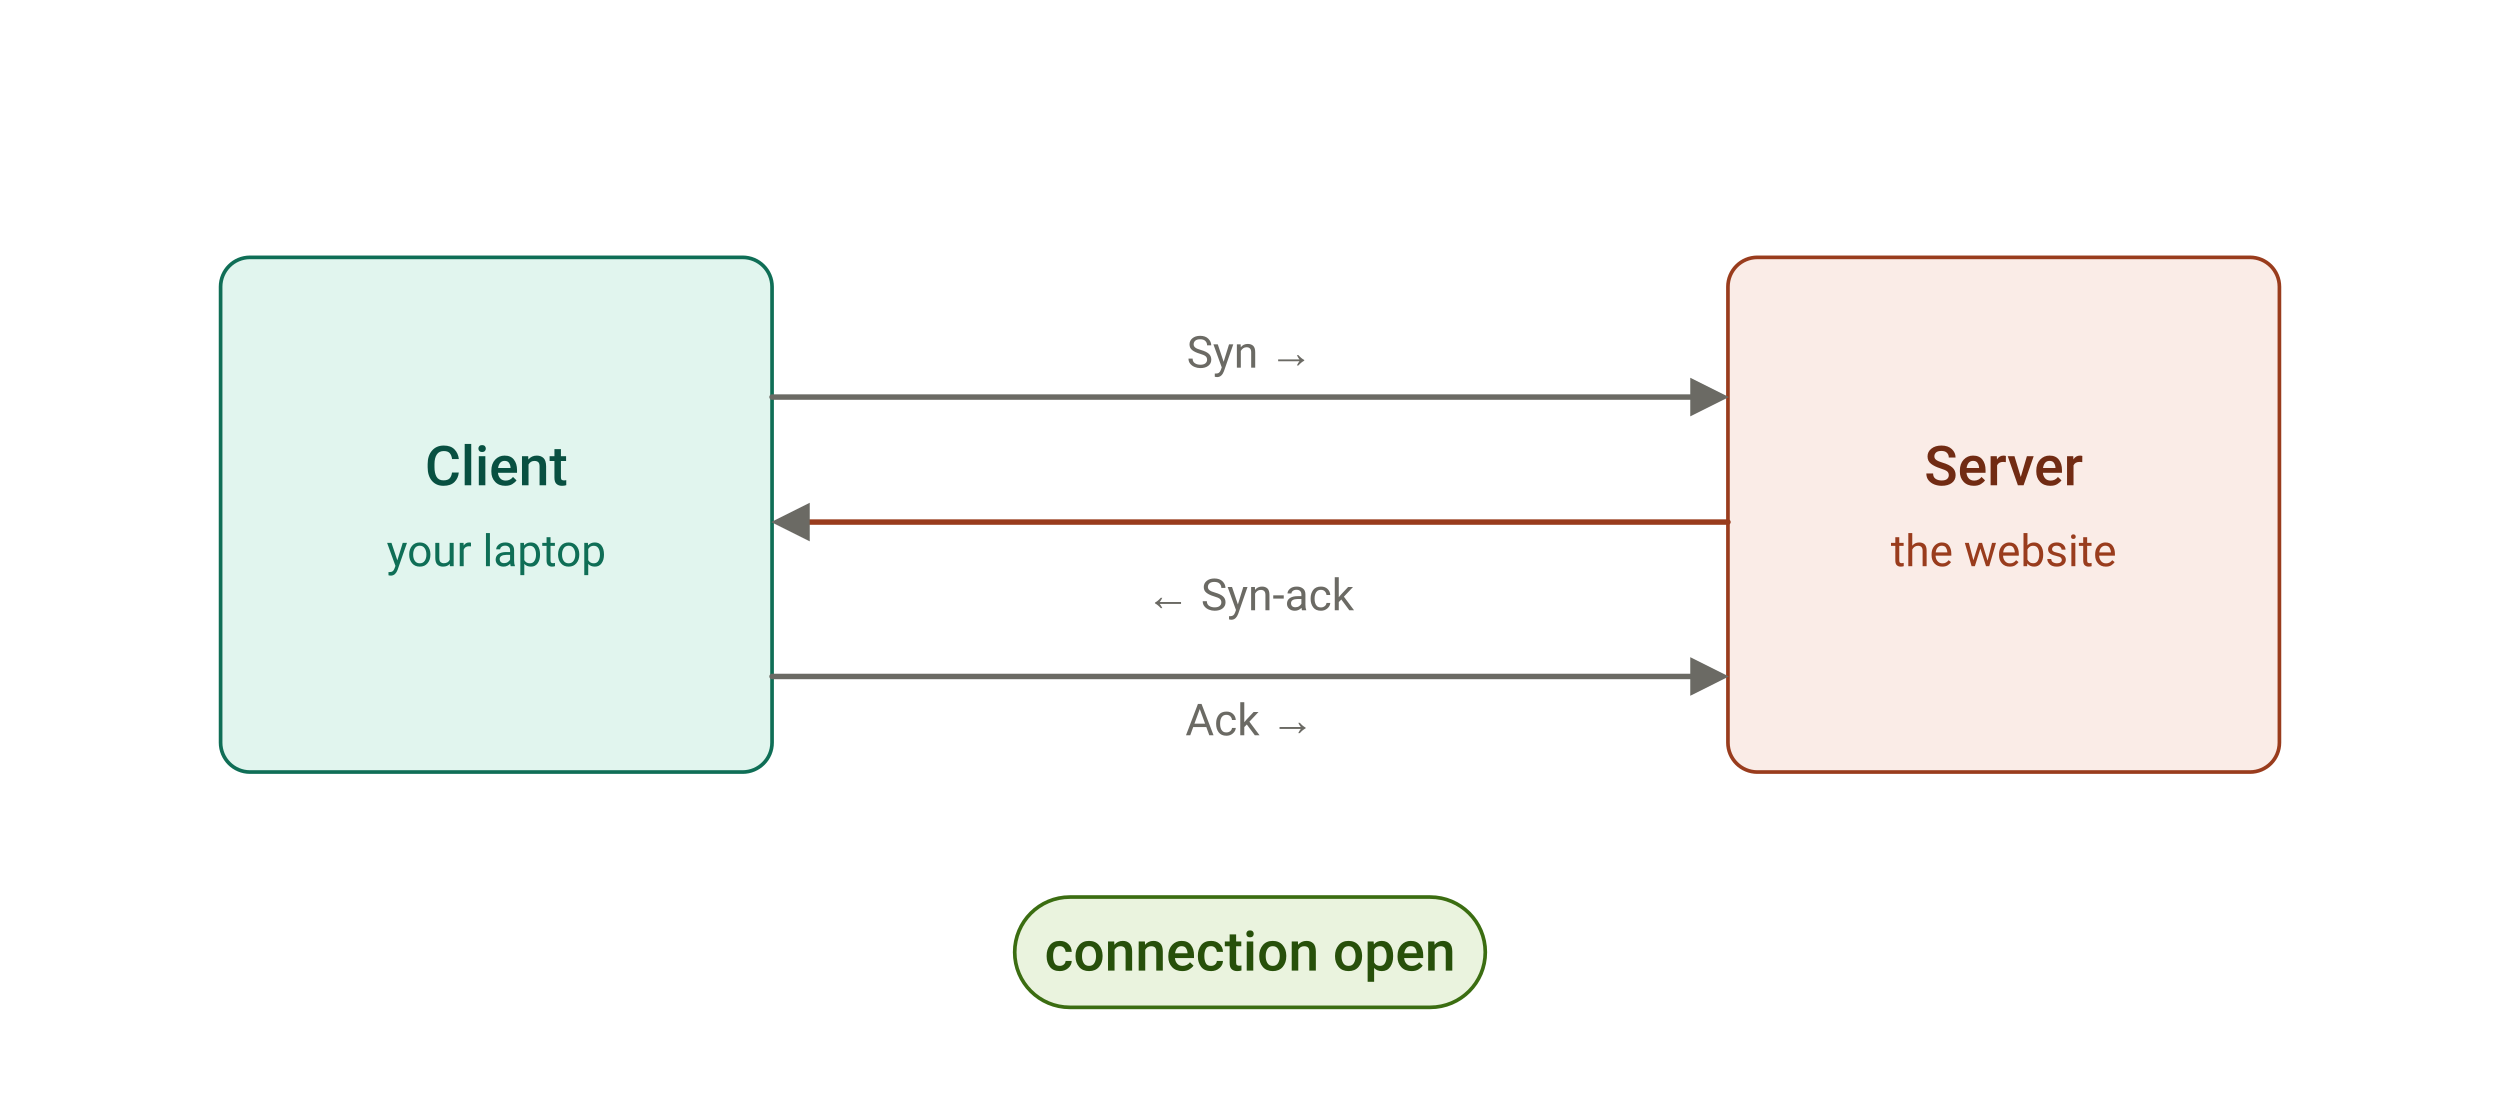
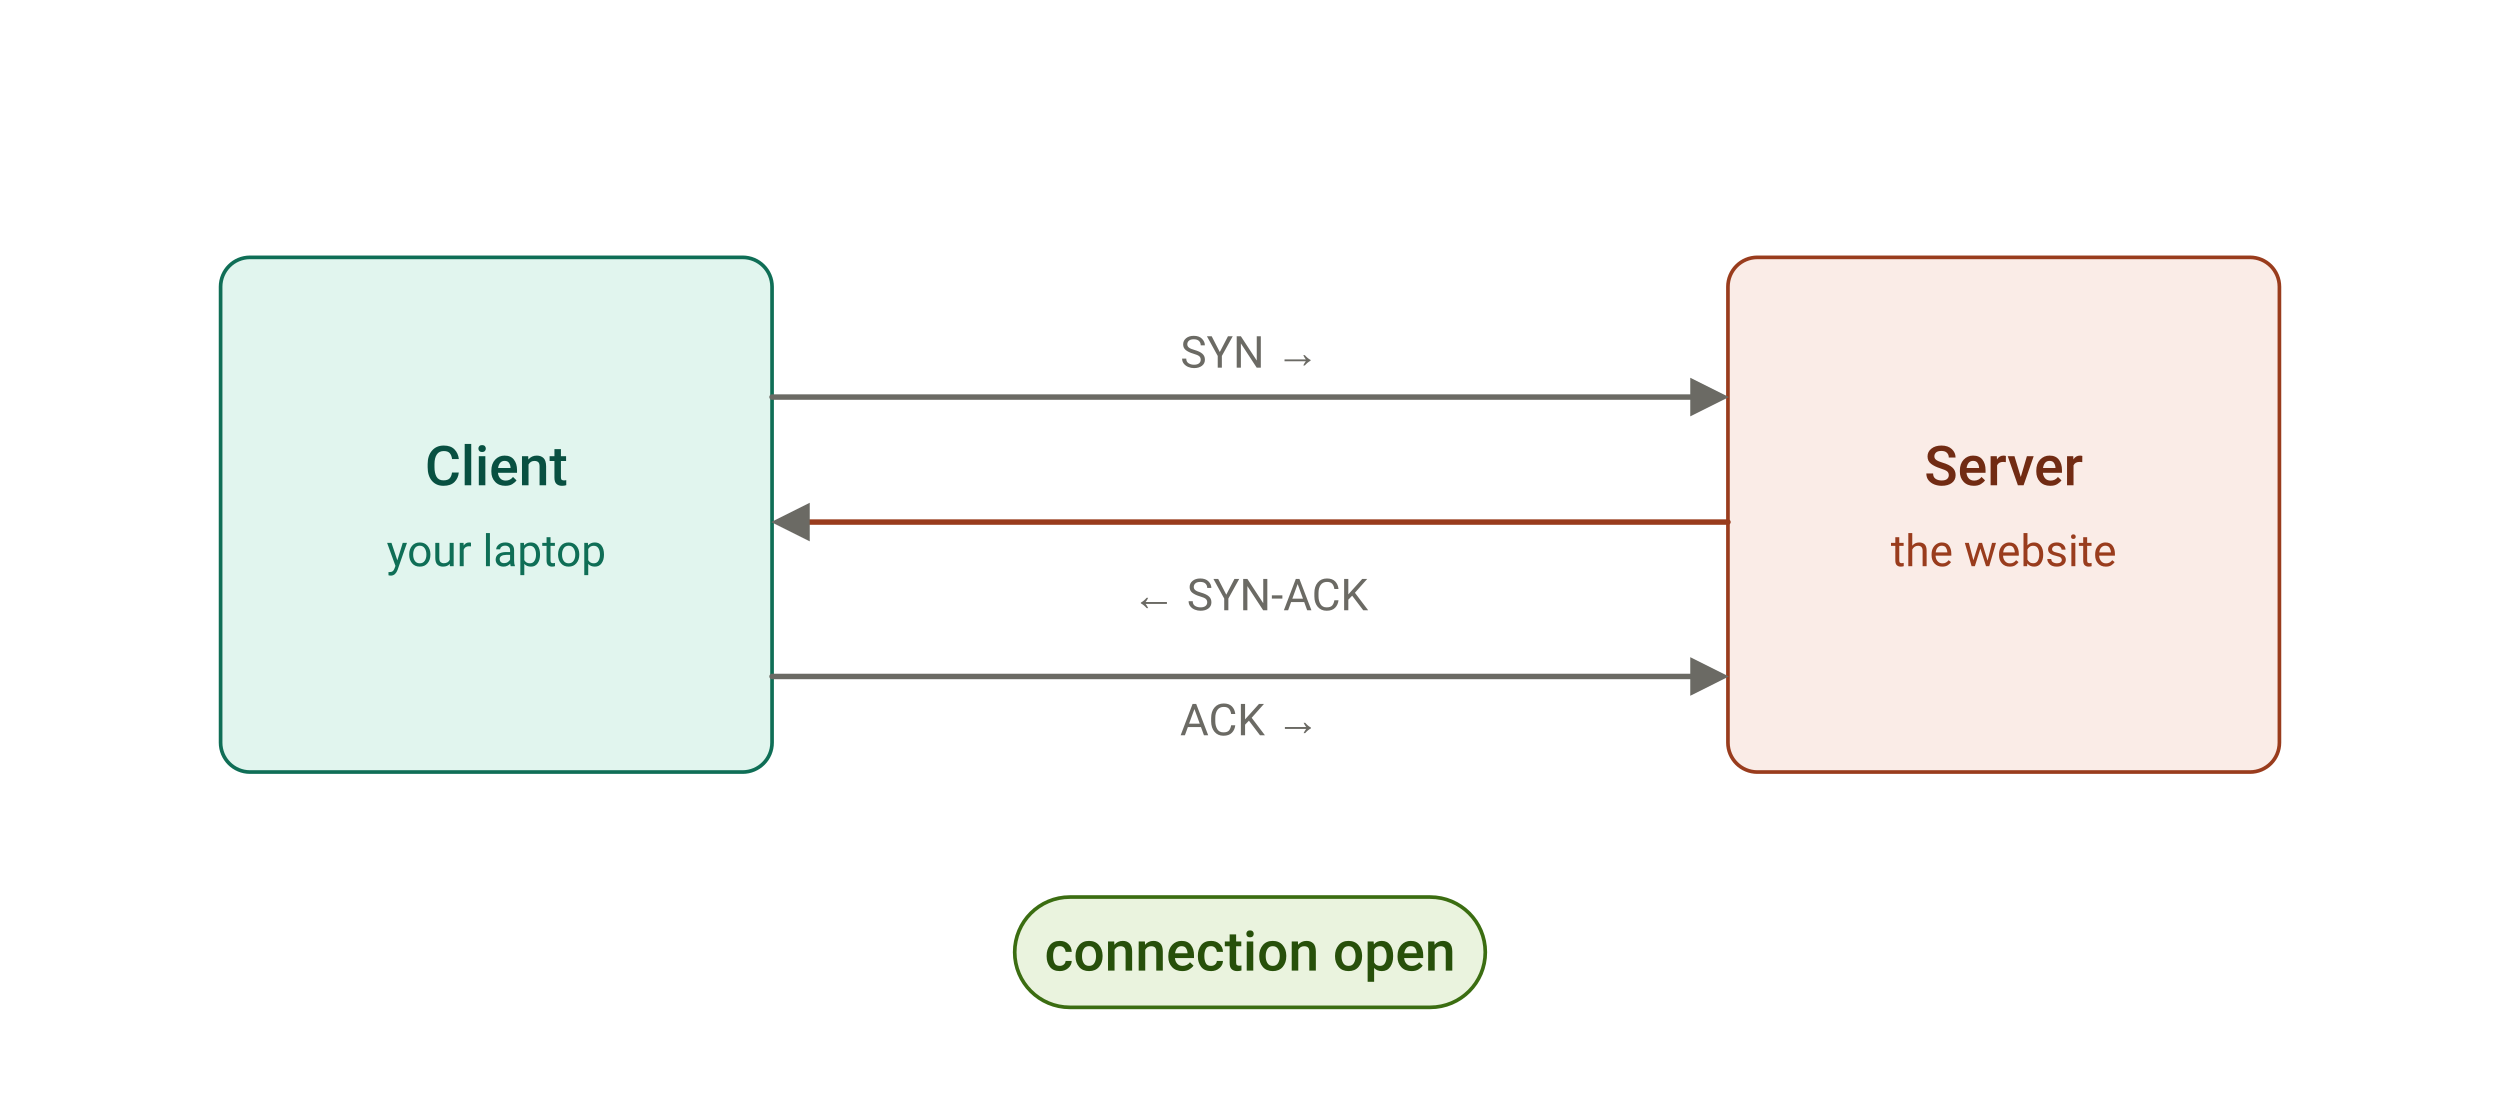
<svg xmlns="http://www.w3.org/2000/svg" class="cd-svg" width="100%" viewBox="0 0 680 300" role="img" font-family="sans-serif">
  <defs>
    <style>text{font-family:-apple-system,"Segoe UI",Roboto,system-ui,"Helvetica Neue",Arial,sans-serif;}
text.t{font-size:14px;fill:#1c1c1a;} text.ts{font-size:12px;fill:#6b6a64;} text.th{font-size:15px;font-weight:500;fill:#111110;}
.box&gt;rect{fill:#F1EFE8;stroke:#D3D1C7;}
.c-teal&gt;rect{fill:#E1F5EE;stroke:#0F6E56;} .c-teal .th,.c-teal .t{fill:#085041;} .c-teal .ts{fill:#0F6E56;}
.c-coral&gt;rect{fill:#FAECE7;stroke:#993C1D;} .c-coral .th,.c-coral .t{fill:#712B13;} .c-coral .ts{fill:#993C1D;}
.c-green&gt;rect{fill:#EAF3DE;stroke:#3B6D11;} .c-green .th{fill:#27500A;}
.arr{stroke:#6b6a64;stroke-width:1.5;fill:none;stroke-linecap:round;}
.arr.coral{stroke:#993C1D;}
@media (prefers-color-scheme:dark){
text.t{fill:#d6d4ca;} text.ts{fill:#b6b4aa;} text.th{fill:#f2f0e9;}
.box&gt;rect{fill:#2C2C2A;stroke:#5F5E5A;}
.c-teal&gt;rect{fill:#085041;stroke:#5DCAA5;} .c-teal .th,.c-teal .t{fill:#9FE1CB;} .c-teal .ts{fill:#5DCAA5;}
.c-coral&gt;rect{fill:#712B13;stroke:#F0997B;} .c-coral .th,.c-coral .t{fill:#F5C4B3;} .c-coral .ts{fill:#F0997B;}
.c-green&gt;rect{fill:#27500A;stroke:#A7D977;} .c-green .th{fill:#DDF0C6;}
.arr{stroke:#b0aea4;} .arr.coral{stroke:#F0997B;}}}</style>
    <marker id="arrow" markerWidth="7" markerHeight="7" refX="5.5" refY="3.5" orient="auto">
      <path class="arrow-head" d="M0,0 L7,3.5 L0,7 z" fill="#6b6a64" />
    </marker>
  </defs>
  <g class="node c-teal" data-reveal="1" data-anim="rise">
    <rect x="60" y="70" width="150" height="140" rx="8" />
    <text class="th" x="135" y="132" text-anchor="middle">Client</text>
    <text class="ts" x="135" y="154" text-anchor="middle">your laptop</text>
  </g>
  <g class="node c-coral" data-reveal="2" data-anim="rise">
    <rect x="470" y="70" width="150" height="140" rx="8" />
    <text class="th" x="545" y="132" text-anchor="middle">Server</text>
    <text class="ts" x="545" y="154" text-anchor="middle">the website</text>
  </g>
  <g data-reveal="3" data-anim="draw">
    <line class="arr" x1="210" y1="108" x2="468" y2="108" marker-end="url(#arrow)" />
-     <text class="ts" x="340" y="100" text-anchor="middle">Syn →</text>
+     <text class="ts" x="340" y="100" text-anchor="middle">SYN →</text>
  </g>
  <g data-reveal="4" data-anim="draw">
    <line class="arr coral" x1="470" y1="142" x2="212" y2="142" marker-end="url(#arrow)" />
-     <text class="ts" x="340" y="166" text-anchor="middle">← Syn-ack</text>
+     <text class="ts" x="340" y="166" text-anchor="middle">← SYN-ACK</text>
  </g>
  <g data-reveal="5" data-anim="draw">
    <line class="arr" x1="210" y1="184" x2="468" y2="184" marker-end="url(#arrow)" />
-     <text class="ts" x="340" y="200" text-anchor="middle">Ack →</text>
+     <text class="ts" x="340" y="200" text-anchor="middle">ACK →</text>
  </g>
  <g class="c-green" data-reveal="6" data-anim="rise">
    <rect x="276" y="244" width="128" height="30" rx="15" />
    <text class="th" x="340" y="264" text-anchor="middle">connection open</text>
  </g>
</svg>
